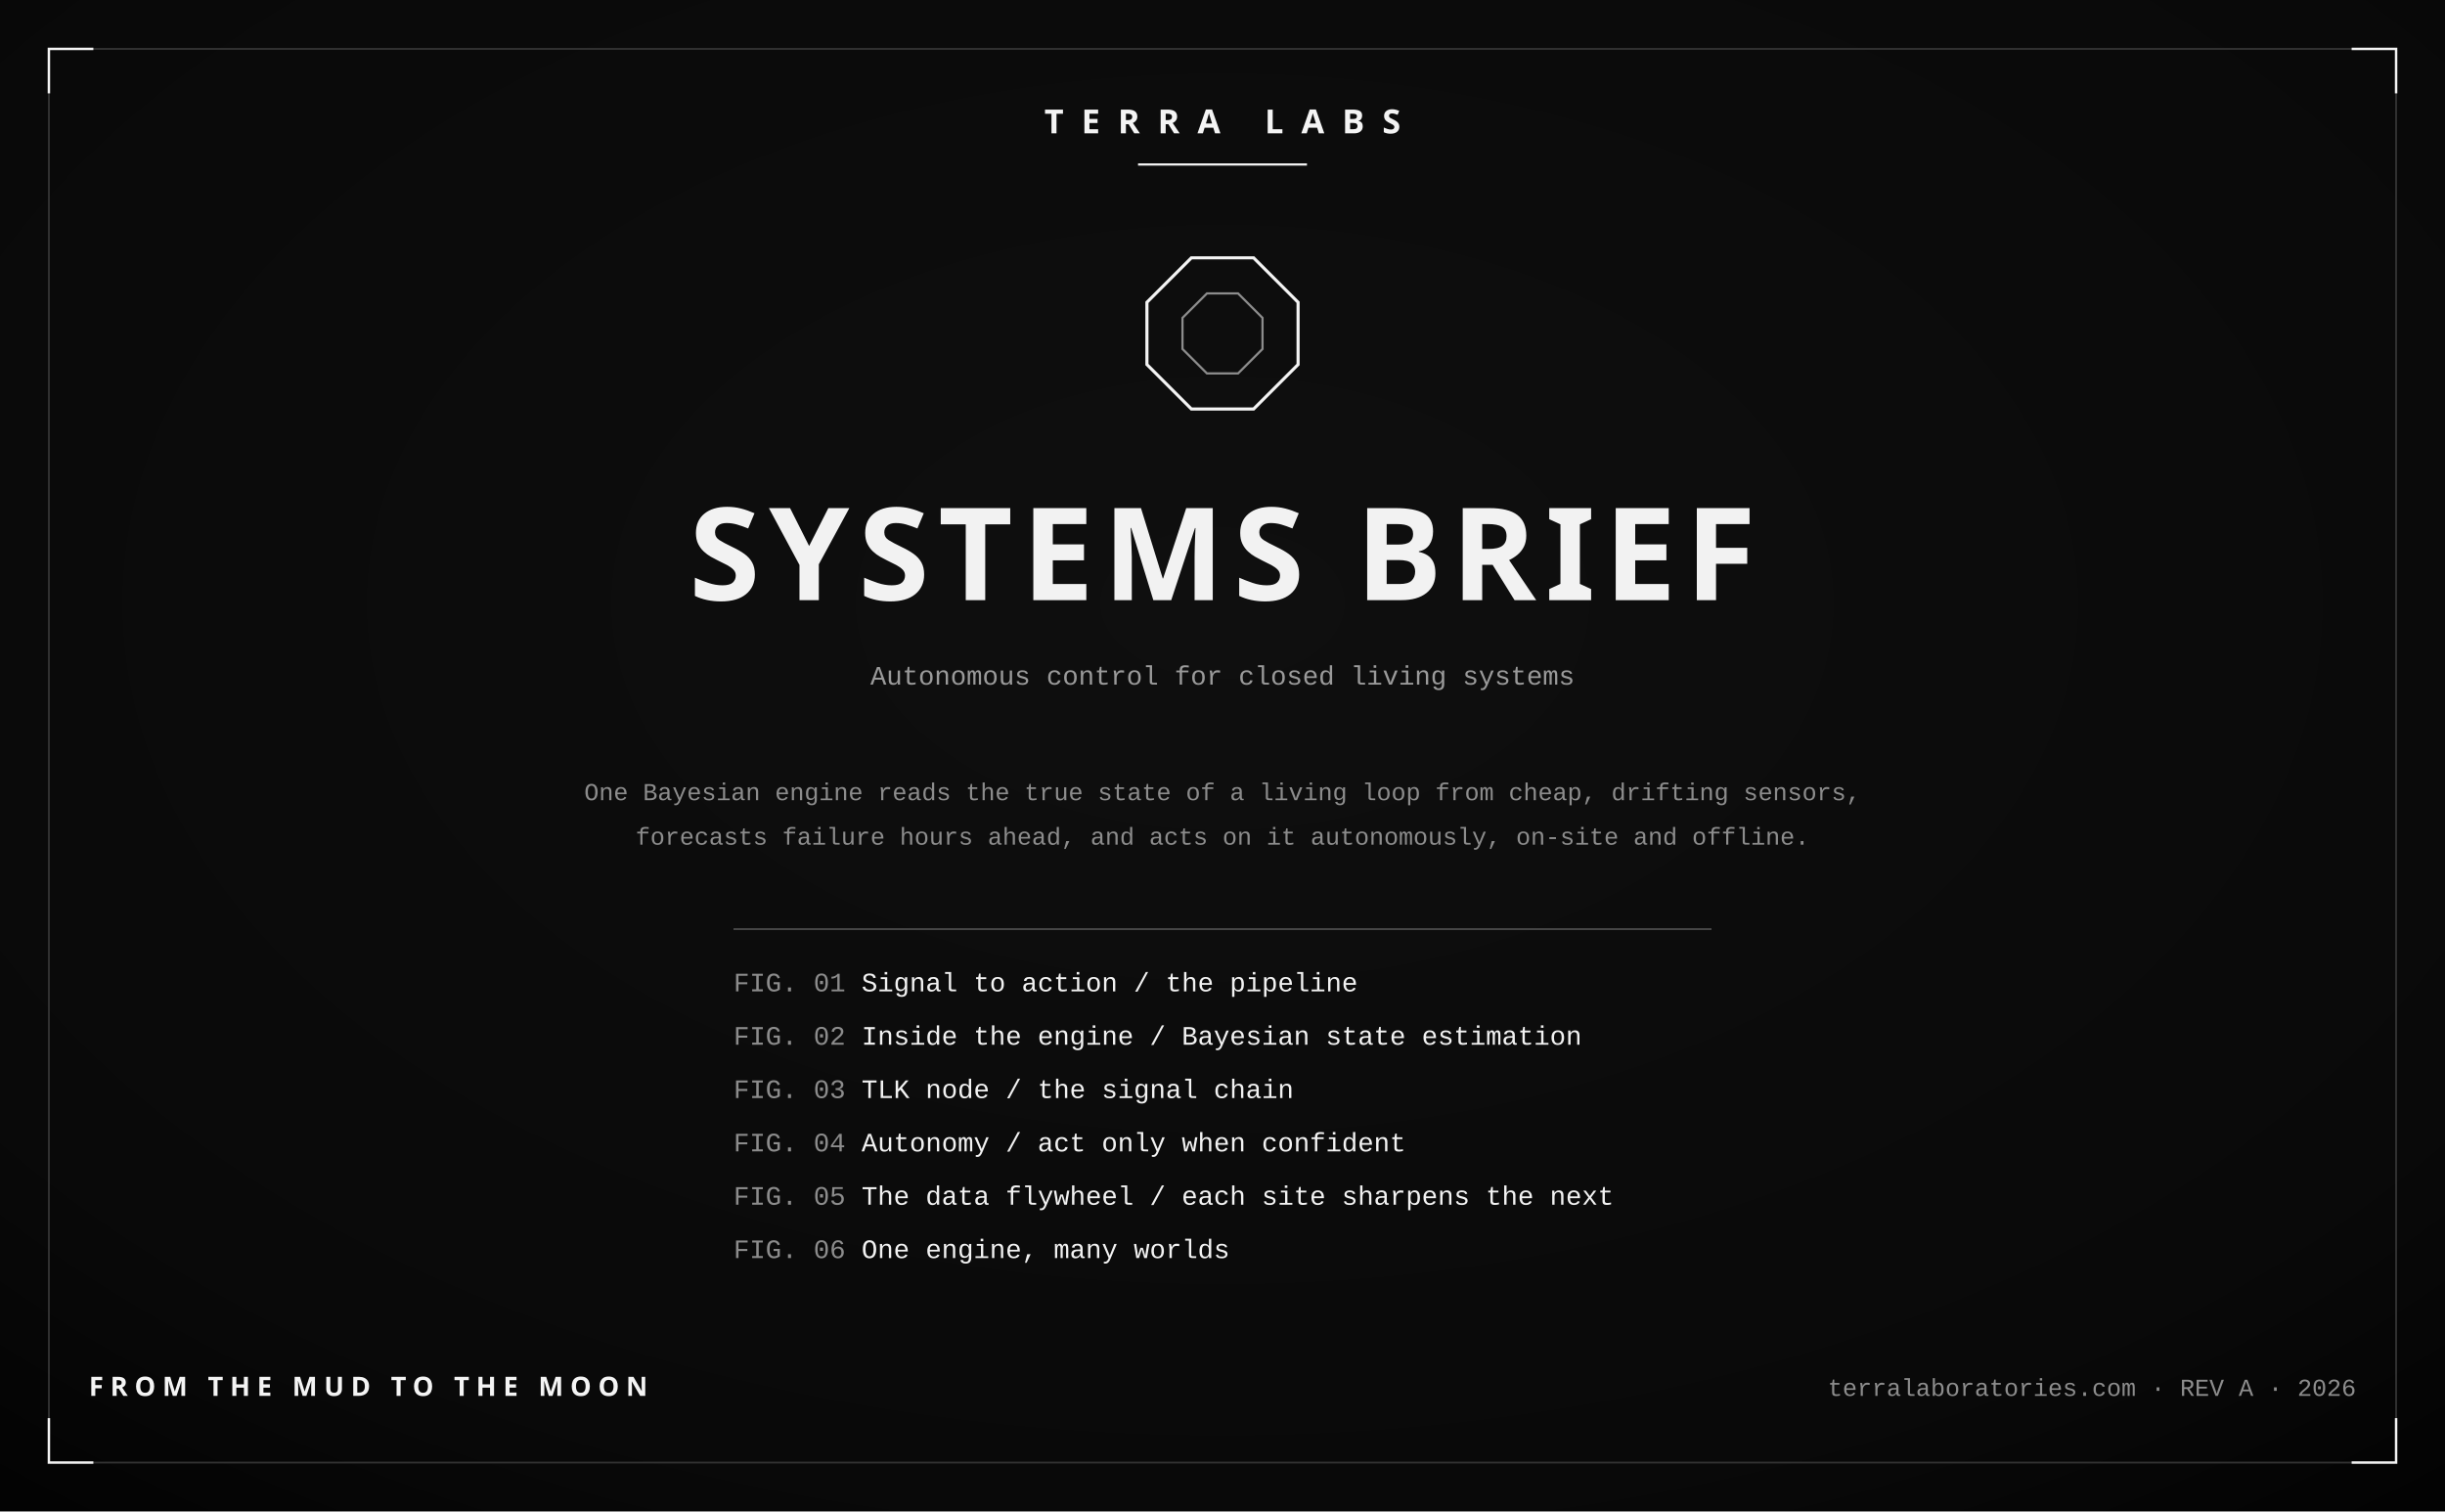
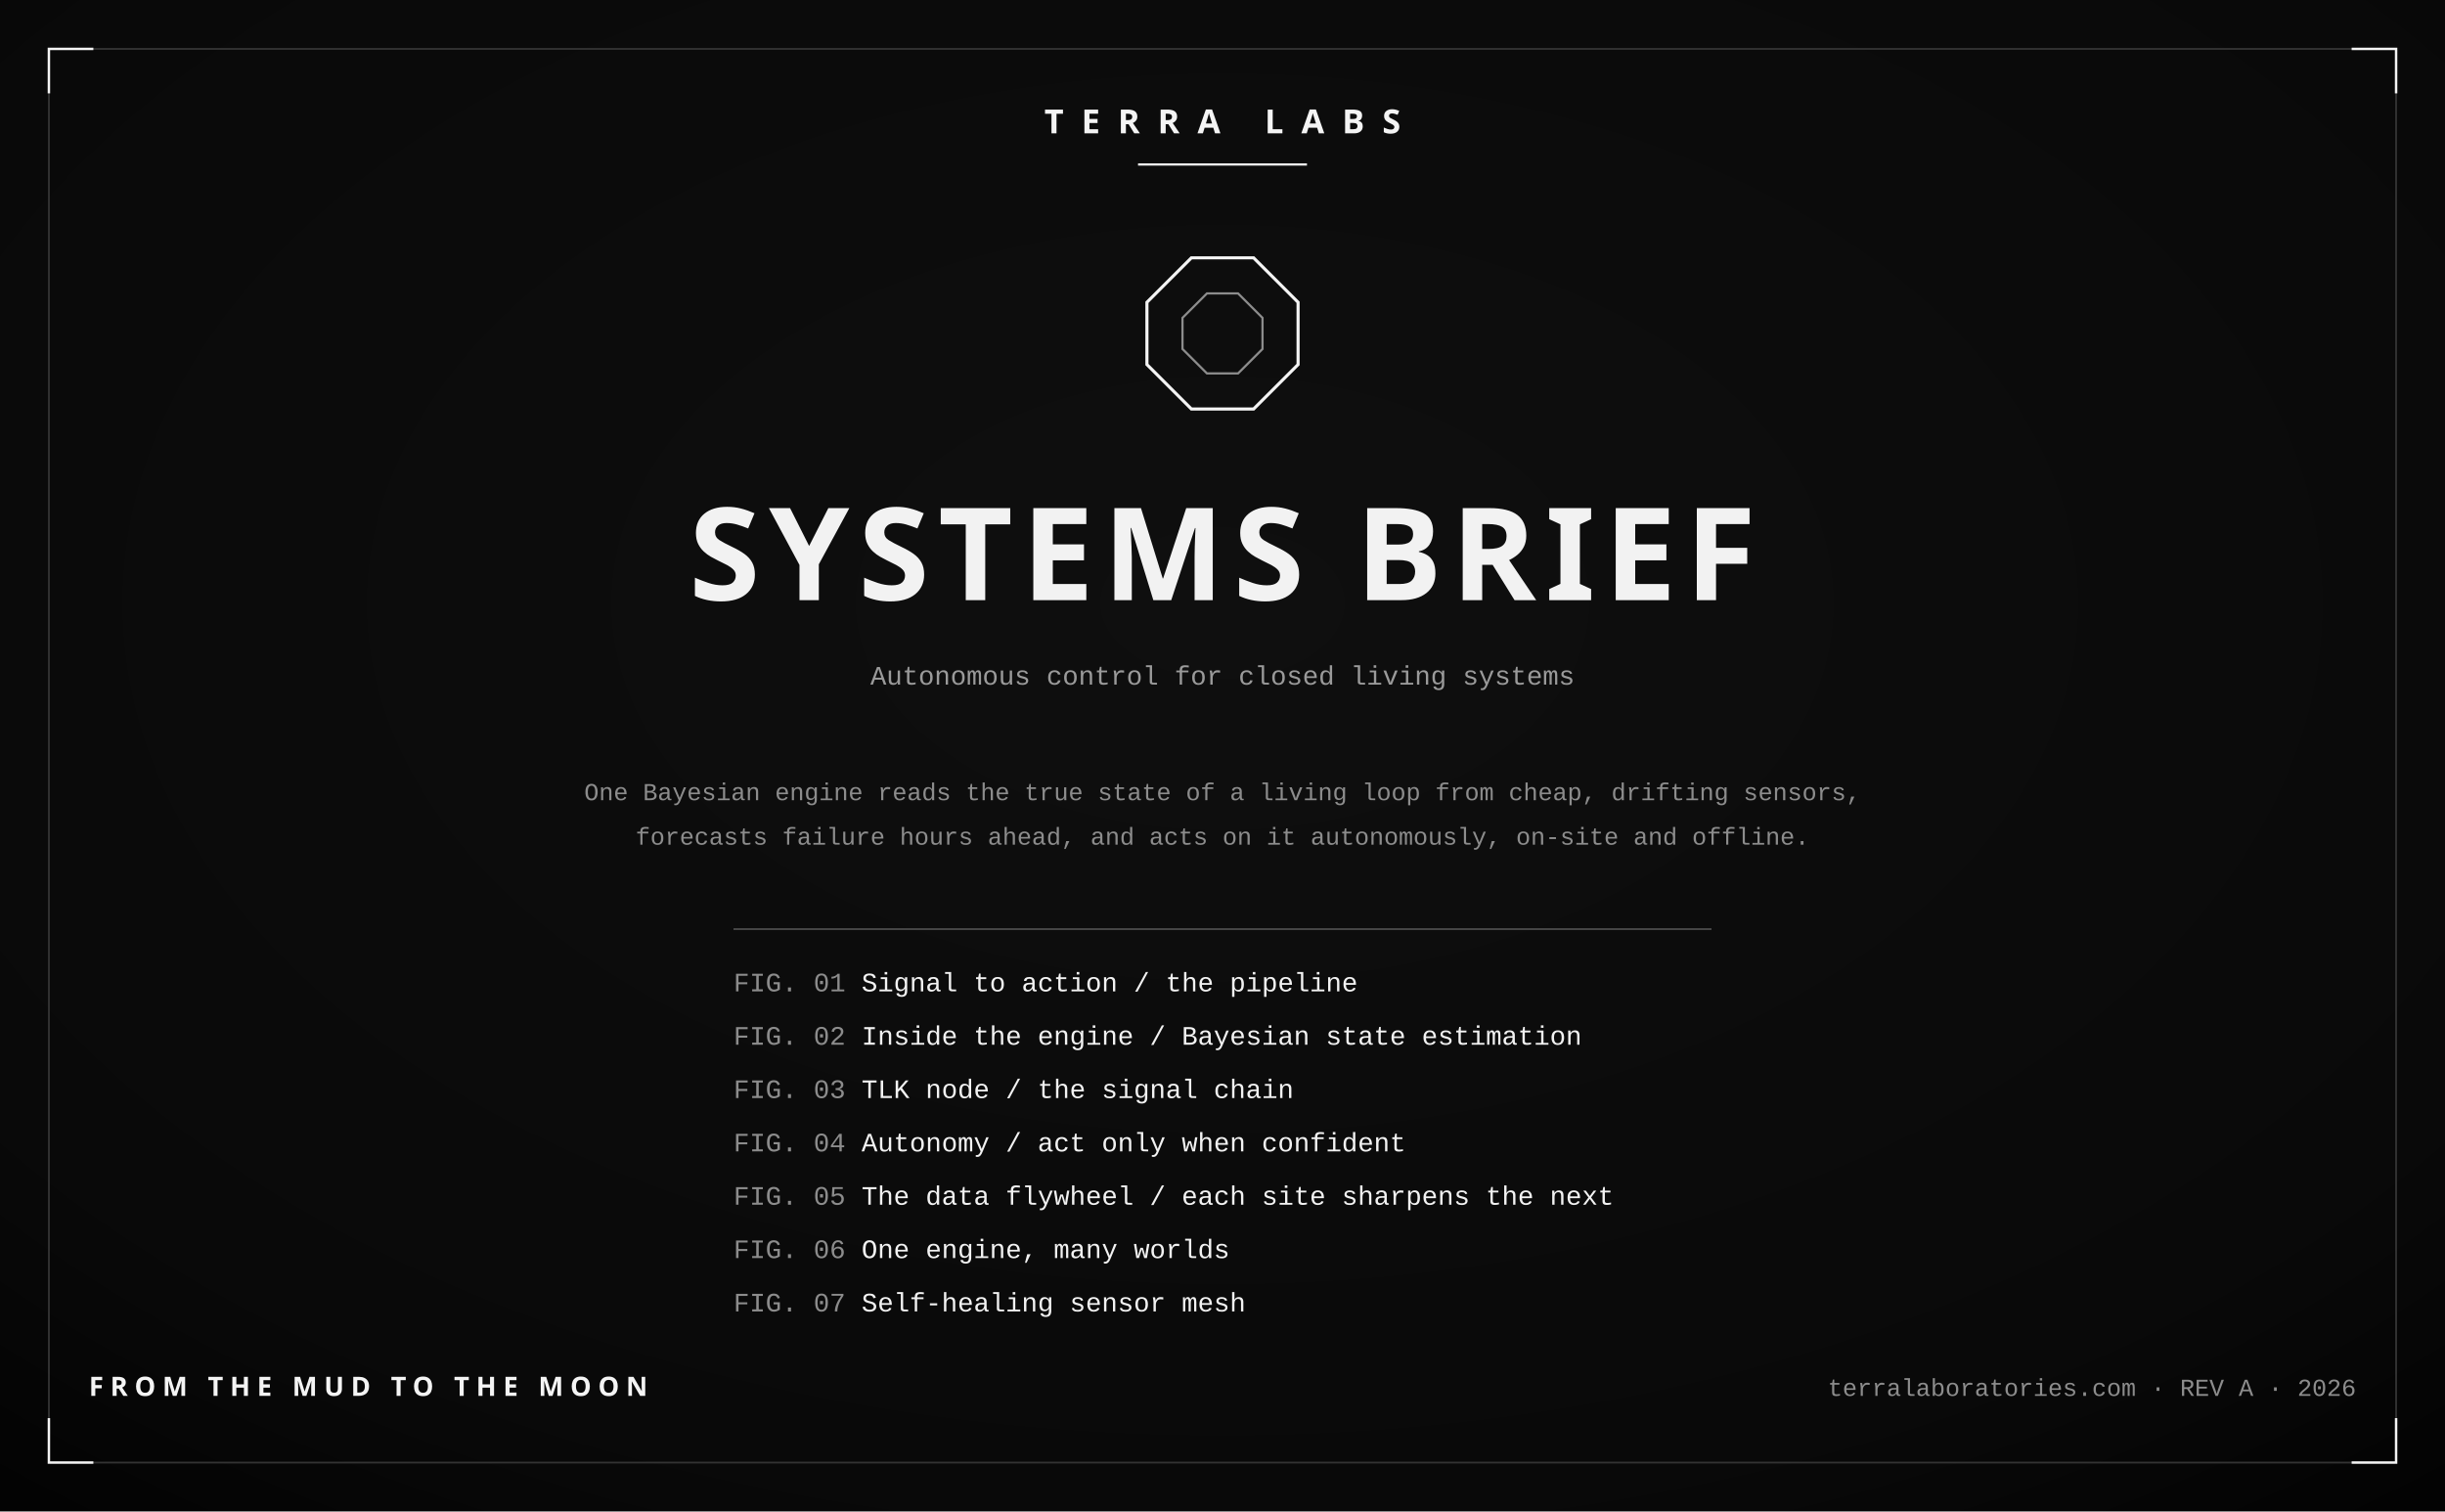
<svg xmlns="http://www.w3.org/2000/svg" viewBox="0 0 1100 680" font-family="'JetBrains Mono','Courier New',monospace">
  <defs>
    <radialGradient id="bg" cx="50%" cy="40%" r="85%">
      <stop offset="0%" stop-color="#0f0f0f" />
      <stop offset="70%" stop-color="#090909" />
      <stop offset="100%" stop-color="#000000" />
    </radialGradient>
  </defs>
  <rect width="1100" height="680" fill="url(#bg)" />
  <g stroke="#333333" stroke-width="0.8" fill="none">
    <rect x="22" y="22" width="1056" height="636" />
  </g>
  <g stroke="#f4f4f4" stroke-width="1.1" fill="none">
    <path d="M22 42 L22 22 L42 22" />
    <path d="M1078 42 L1078 22 L1058 22" />
    <path d="M22 638 L22 658 L42 658" />
    <path d="M1078 638 L1078 658 L1058 658" />
  </g>
  <style>
  .t{fill:#f2f2f2}.m{fill:#8c8c8c}
  .title{font-family:'Space Grotesk',sans-serif;font-weight:600}
  .sub{font-size:12px;fill:#9a9a9a}.cap{font-size:11px;fill:#8c8c8c}
</style>
  <g transform="translate(550,150)" stroke="#f4f4f4" stroke-width="1.4" fill="none">
    <polygon points="-34,-14 -14,-34 14,-34 34,-14 34,14 14,34 -14,34 -34,14" />
    <polygon points="-18,-7 -7,-18 7,-18 18,-7 18,7 7,18 -7,18 -18,7" stroke="#8c8c8c" stroke-width="1" />
  </g>
  <text x="550" y="60" text-anchor="middle" class="title" font-size="15" letter-spacing="8" fill="#f4f4f4">TERRA LABS</text>
  <line x1="512" y1="74" x2="588" y2="74" stroke="#f4f4f4" stroke-width="1" />
  <text x="550" y="270" text-anchor="middle" class="title t" font-size="58" letter-spacing="4">SYSTEMS BRIEF</text>
  <text x="550" y="308" text-anchor="middle" class="sub" font-size="14">Autonomous control for closed living systems</text>
  <text x="550" y="360" text-anchor="middle" class="cap" font-size="12.5">One Bayesian engine reads the true state of a living loop from cheap, drifting sensors,</text>
  <text x="550" y="380" text-anchor="middle" class="cap" font-size="12.5">forecasts failure hours ahead, and acts on it autonomously, on-site and offline.</text>
  <g>
    <line x1="330" y1="418" x2="770" y2="418" stroke="#4a4a4a" stroke-width="0.8" />
    <text x="330" y="446" class="sub">
      <tspan fill="#8c8c8c">FIG. 01</tspan>
      <tspan fill="#f2f2f2">Signal to action / the pipeline</tspan>
    </text>
    <text x="330" y="470" class="sub">
      <tspan fill="#8c8c8c">FIG. 02</tspan>
      <tspan fill="#f2f2f2">Inside the engine / Bayesian state estimation</tspan>
    </text>
    <text x="330" y="494" class="sub">
      <tspan fill="#8c8c8c">FIG. 03</tspan>
      <tspan fill="#f2f2f2">TLK node / the signal chain</tspan>
    </text>
    <text x="330" y="518" class="sub">
      <tspan fill="#8c8c8c">FIG. 04</tspan>
      <tspan fill="#f2f2f2">Autonomy / act only when confident</tspan>
    </text>
    <text x="330" y="542" class="sub">
      <tspan fill="#8c8c8c">FIG. 05</tspan>
      <tspan fill="#f2f2f2">The data flywheel / each site sharpens the next</tspan>
    </text>
    <text x="330" y="566" class="sub">
      <tspan fill="#8c8c8c">FIG. 06</tspan>
      <tspan fill="#f2f2f2">One engine, many worlds</tspan>
    </text>
+     <text x="330" y="590" class="sub">
+       <tspan fill="#8c8c8c">FIG. 07</tspan>
+       <tspan fill="#f2f2f2">Self-healing sensor mesh</tspan>
+     </text>
  </g>
  <text x="40" y="628" class="title" font-size="12" letter-spacing="3" fill="#f4f4f4">FROM THE MUD TO THE MOON</text>
  <text x="1060" y="628" text-anchor="end" class="cap">terralaboratories.com · REV A · 2026</text>
</svg>
